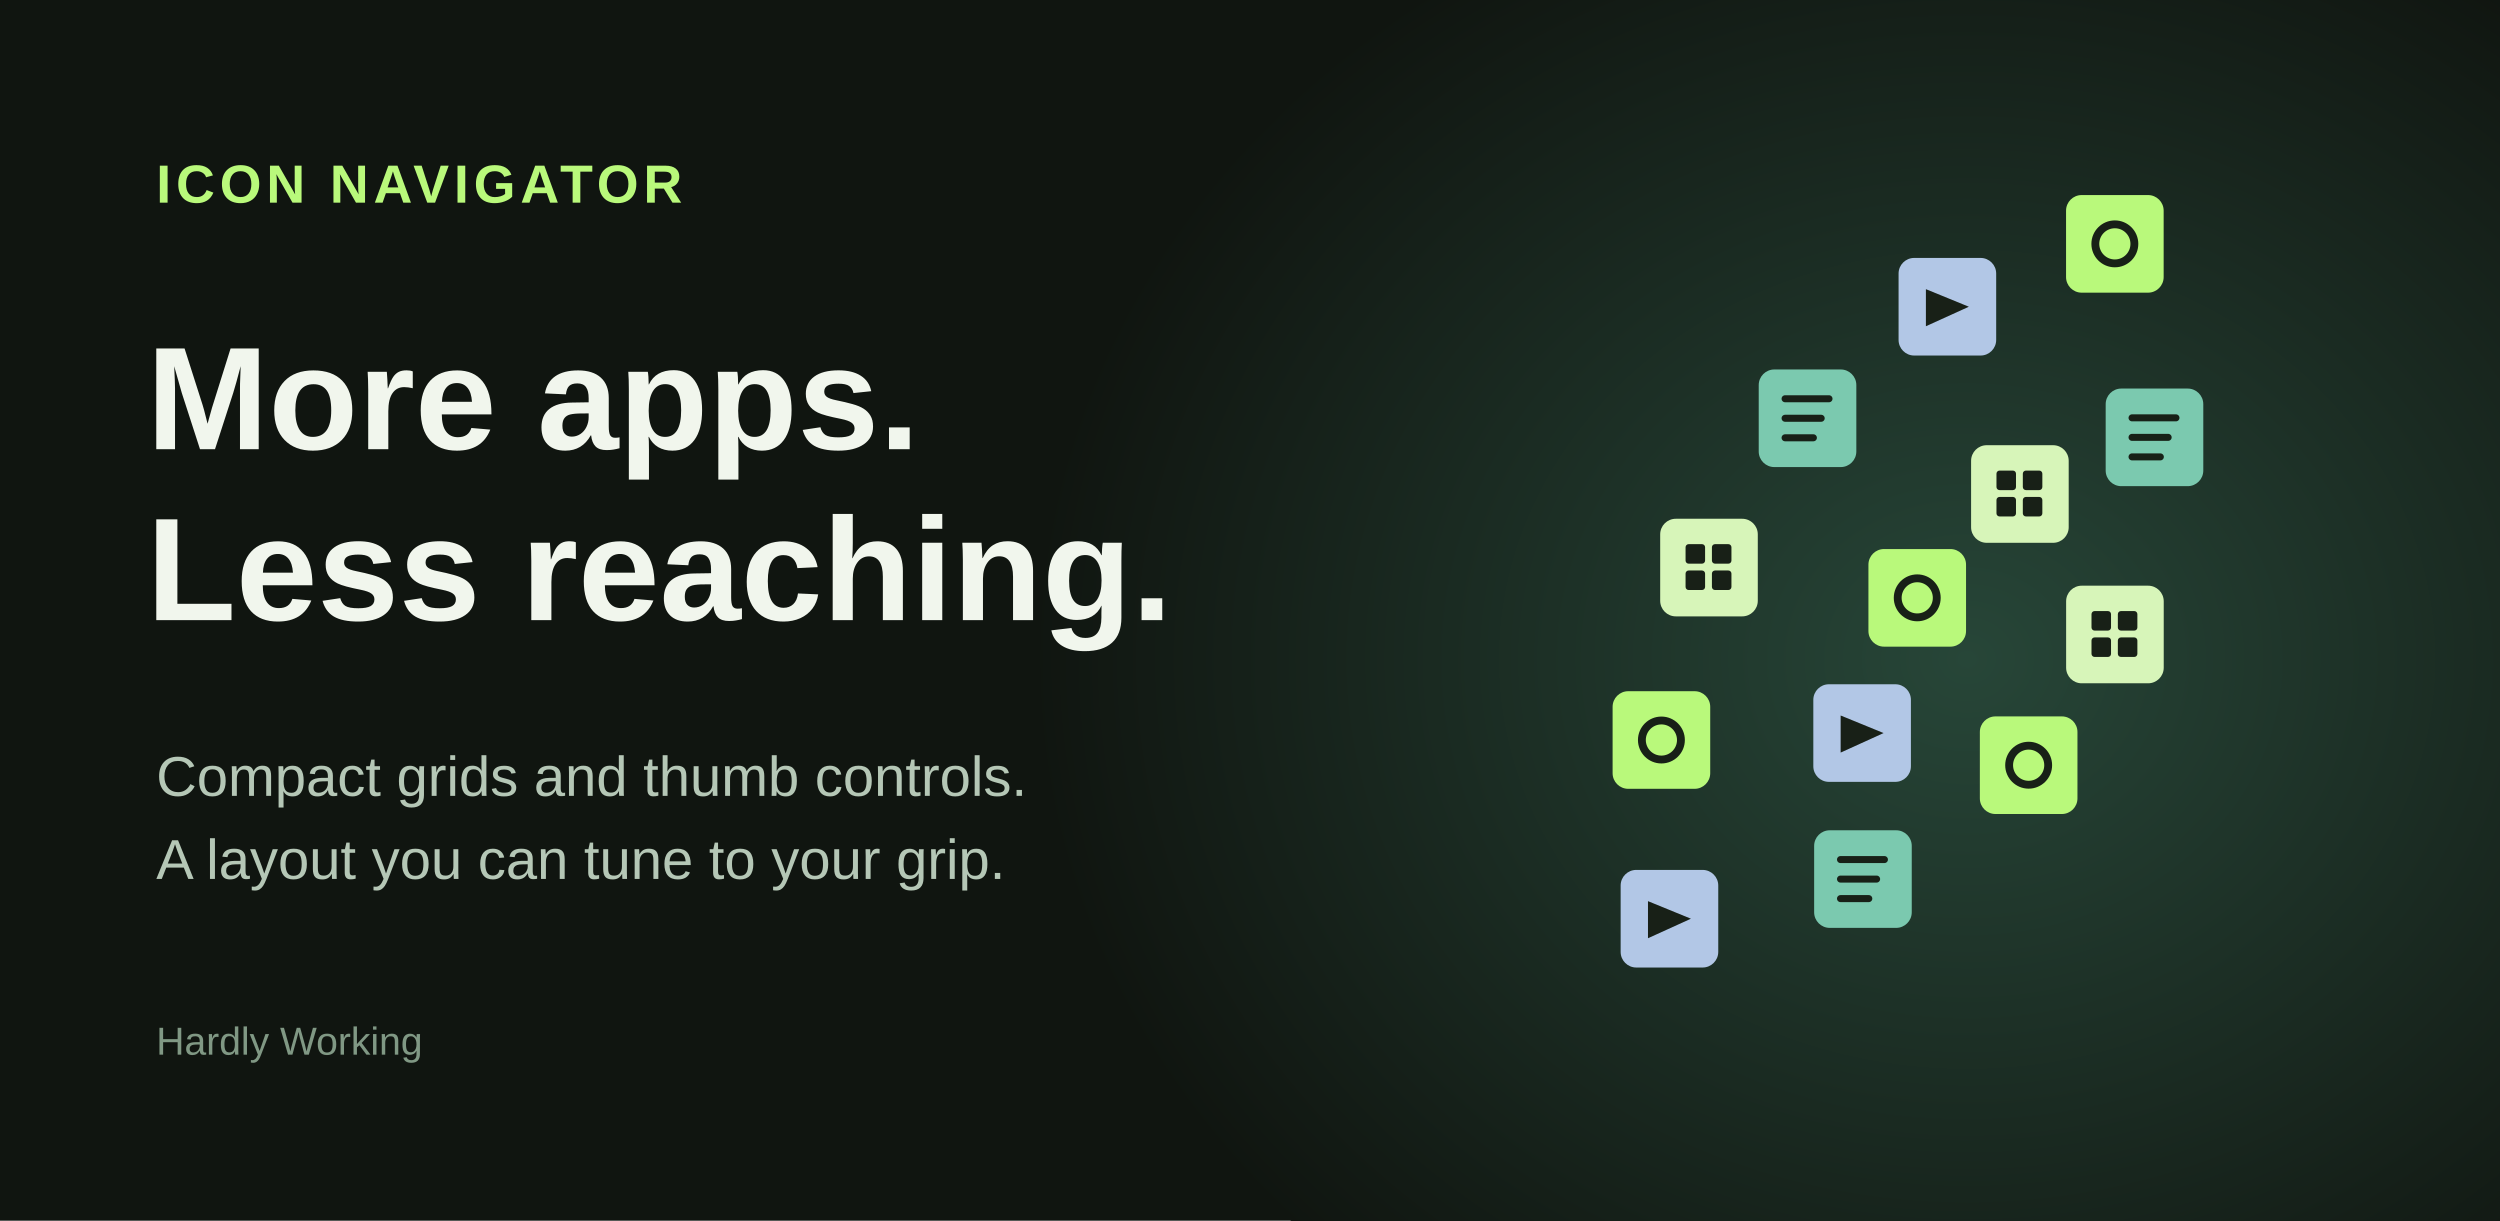
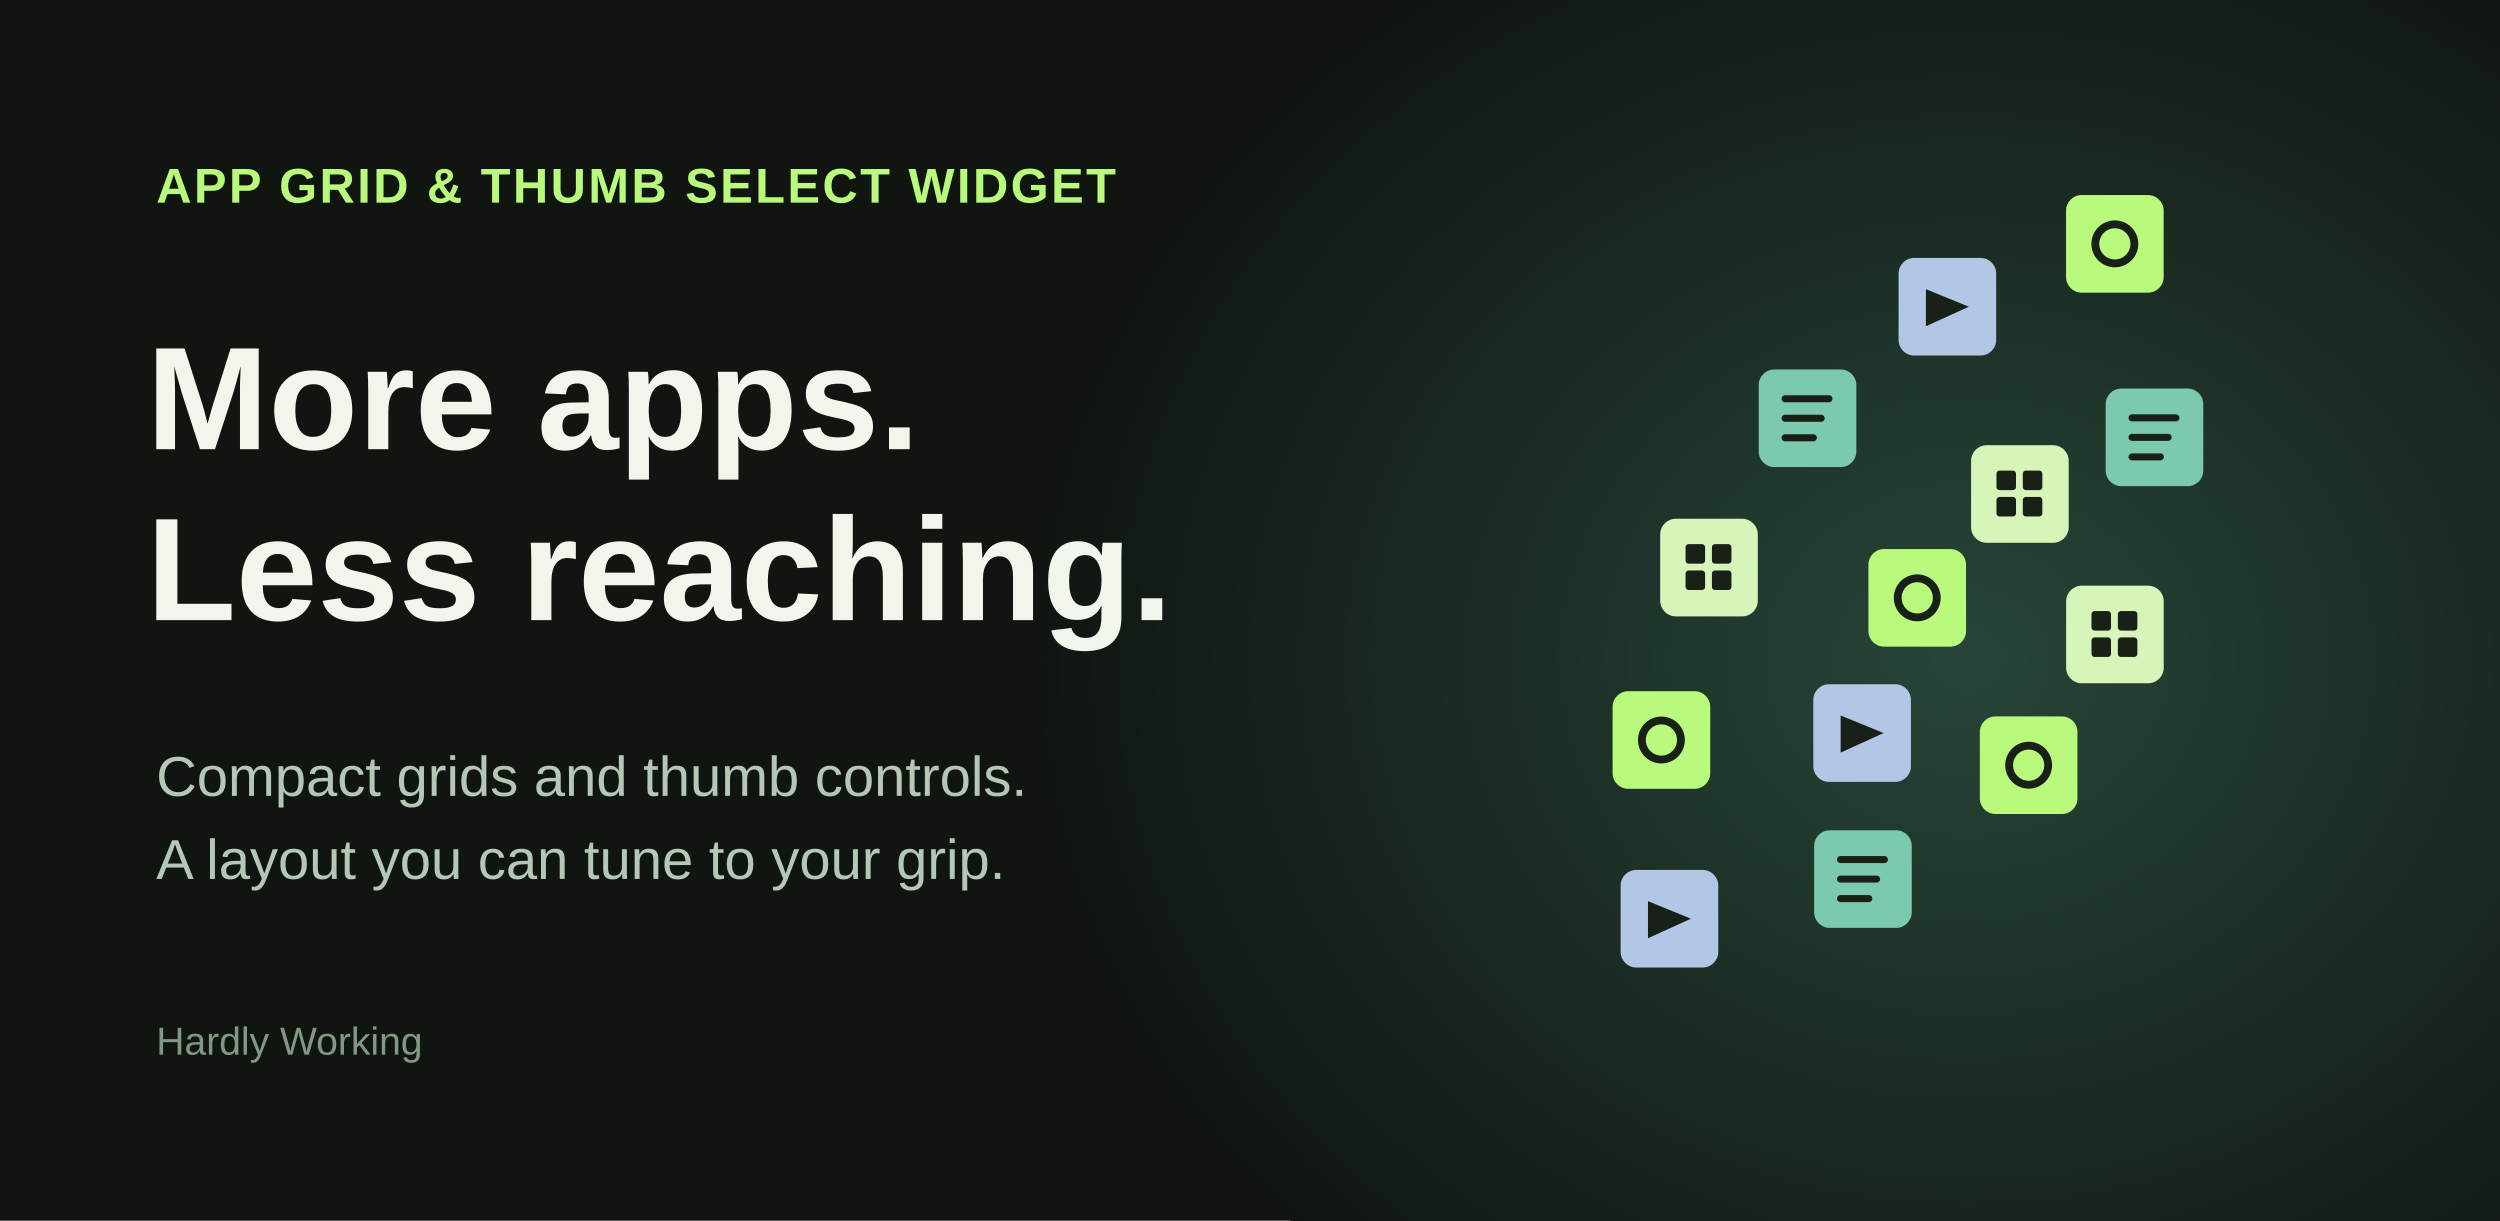
<svg xmlns="http://www.w3.org/2000/svg" width="1024" height="500" viewBox="0 0 1024 500">
  <defs>
    <radialGradient id="glow">
      <stop stop-color="#274638" />
      <stop offset="1" stop-color="#101510" />
    </radialGradient>
  </defs>
  <rect width="1024" height="500" fill="#101510" />
  <ellipse cx="805" cy="270" rx="380" ry="335" fill="url(#glow)" />
  <g font-family="Liberation Sans, sans-serif">
-     <text x="64" y="83" fill="#b9f97b" font-size="22" font-weight="700" letter-spacing="2">ICON NAVIGATOR</text>
+     <text x="64" y="83" fill="#b9f97b" font-size="20" font-weight="700" letter-spacing="1">APP GRID &amp; THUMB SELECT WIDGET</text>
    <text x="60" y="184" fill="#f1f6ed" font-size="60" font-weight="700">More apps.</text>
    <text x="60" y="254" fill="#f1f6ed" font-size="60" font-weight="700">Less reaching.</text>
    <text x="64" y="326" fill="#b5c7b6" font-size="23">Compact grids and thumb controls.</text>
    <text x="64" y="360" fill="#b5c7b6" font-size="23">A layout you can tune to your grip.</text>
    <text x="64" y="432" fill="#809884" font-size="16">Hardly Working</text>
  </g>
  <g transform="translate(647 57) scale(1.15)">
    <g transform="translate(142.563 205.600)">
      <rect width="34.765" height="34.765" rx="5.562" fill="#b9f97b" />
      <circle cx="17.382" cy="17.382" r="6.953" fill="none" stroke="#182017" stroke-width="2.8" />
    </g>
    <g transform="translate(173.291 159.043)">
      <rect width="34.765" height="34.765" rx="5.562" fill="#d7f5b9" />
      <rect x="9.039" y="9.039" width="6.953" height="6.953" rx="1.1" fill="#182017" />
      <rect x="18.425" y="9.039" width="6.953" height="6.953" rx="1.1" fill="#182017" />
      <rect x="9.039" y="18.425" width="6.953" height="6.953" rx="1.1" fill="#182017" />
      <rect x="18.425" y="18.425" width="6.953" height="6.953" rx="1.1" fill="#182017" />
    </g>
    <g transform="translate(83.542 246.159)">
      <rect width="34.765" height="34.765" rx="5.562" fill="#7bc9af" />
      <path d="M9.387 10.429H25.031" stroke="#182017" stroke-width="2.5" stroke-linecap="round" />
      <path d="M9.387 17.382H22.25" stroke="#182017" stroke-width="2.5" stroke-linecap="round" />
      <path d="M9.387 24.335H19.468" stroke="#182017" stroke-width="2.5" stroke-linecap="round" />
    </g>
    <g transform="translate(83.247 194.151)">
      <rect width="34.765" height="34.765" rx="5.562" fill="#b2c7e6" />
      <path d="M9.734 11.125L25.031 17.382L9.734 24.335Z" fill="#182017" />
    </g>
    <g transform="translate(102.877 145.989)">
      <rect width="34.765" height="34.765" rx="5.562" fill="#b9f97b" />
      <circle cx="17.382" cy="17.382" r="6.953" fill="none" stroke="#182017" stroke-width="2.8" />
    </g>
    <g transform="translate(139.443 109.005)">
      <rect width="34.765" height="34.765" rx="5.562" fill="#d7f5b9" />
      <rect x="9.039" y="9.039" width="6.953" height="6.953" rx="1.1" fill="#182017" />
      <rect x="18.425" y="9.039" width="6.953" height="6.953" rx="1.1" fill="#182017" />
      <rect x="9.039" y="18.425" width="6.953" height="6.953" rx="1.1" fill="#182017" />
      <rect x="18.425" y="18.425" width="6.953" height="6.953" rx="1.1" fill="#182017" />
    </g>
    <g transform="translate(187.380 88.829)">
      <rect width="34.765" height="34.765" rx="5.562" fill="#7bc9af" />
      <path d="M9.387 10.429H25.031" stroke="#182017" stroke-width="2.5" stroke-linecap="round" />
      <path d="M9.387 17.382H22.25" stroke="#182017" stroke-width="2.5" stroke-linecap="round" />
      <path d="M9.387 24.335H19.468" stroke="#182017" stroke-width="2.5" stroke-linecap="round" />
    </g>
    <g transform="translate(14.623 260.275)">
      <rect width="34.765" height="34.765" rx="5.562" fill="#b2c7e6" />
      <path d="M9.734 11.125L25.031 17.382L9.734 24.335Z" fill="#182017" />
    </g>
    <g transform="translate(11.760 196.625)">
      <rect width="34.765" height="34.765" rx="5.562" fill="#b9f97b" />
      <circle cx="17.382" cy="17.382" r="6.953" fill="none" stroke="#182017" stroke-width="2.8" />
    </g>
    <g transform="translate(28.707 135.206)">
      <rect width="34.765" height="34.765" rx="5.562" fill="#d7f5b9" />
      <rect x="9.039" y="9.039" width="6.953" height="6.953" rx="1.1" fill="#182017" />
      <rect x="18.425" y="9.039" width="6.953" height="6.953" rx="1.1" fill="#182017" />
      <rect x="9.039" y="18.425" width="6.953" height="6.953" rx="1.1" fill="#182017" />
      <rect x="18.425" y="18.425" width="6.953" height="6.953" rx="1.1" fill="#182017" />
    </g>
    <g transform="translate(63.803 82.030)">
      <rect width="34.765" height="34.765" rx="5.562" fill="#7bc9af" />
      <path d="M9.387 10.429H25.031" stroke="#182017" stroke-width="2.5" stroke-linecap="round" />
      <path d="M9.387 17.382H22.25" stroke="#182017" stroke-width="2.5" stroke-linecap="round" />
      <path d="M9.387 24.335H19.468" stroke="#182017" stroke-width="2.5" stroke-linecap="round" />
    </g>
    <g transform="translate(113.614 42.302)">
      <rect width="34.765" height="34.765" rx="5.562" fill="#b2c7e6" />
      <path d="M9.734 11.125L25.031 17.382L9.734 24.335Z" fill="#182017" />
    </g>
    <g transform="translate(173.264 19.910)">
      <rect width="34.765" height="34.765" rx="5.562" fill="#b9f97b" />
      <circle cx="17.382" cy="17.382" r="6.953" fill="none" stroke="#182017" stroke-width="2.8" />
    </g>
  </g>
</svg>
